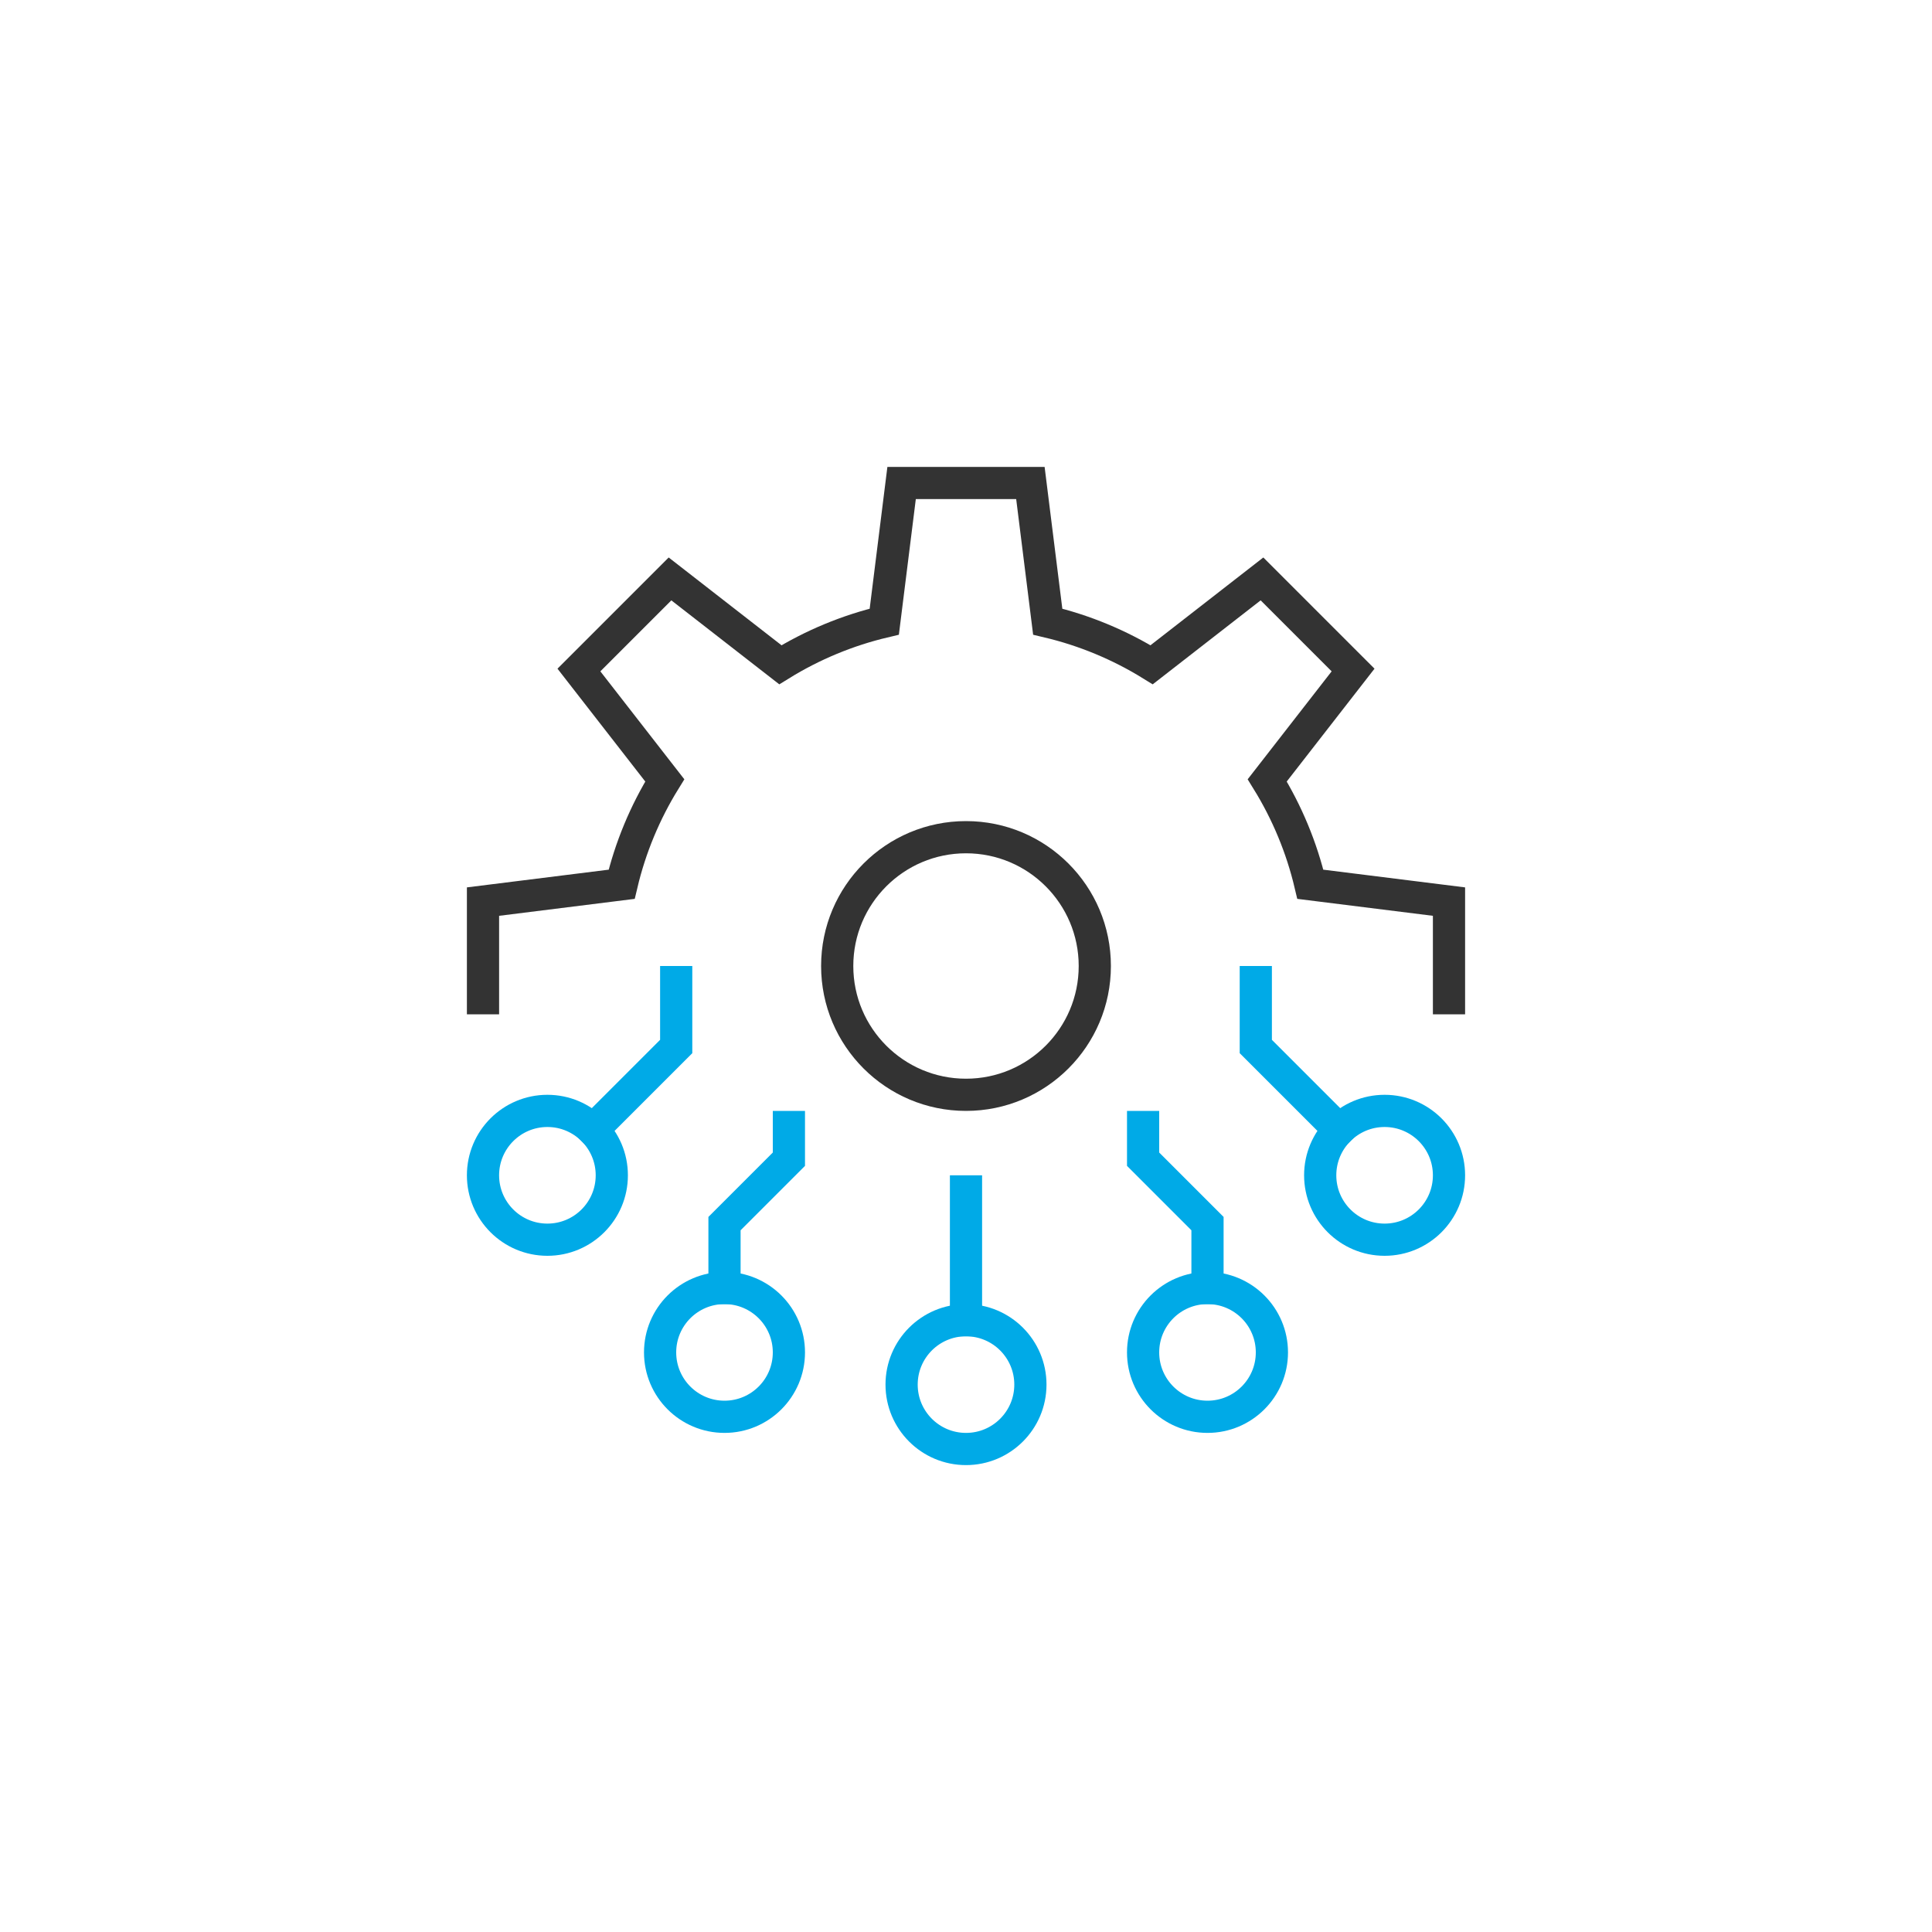
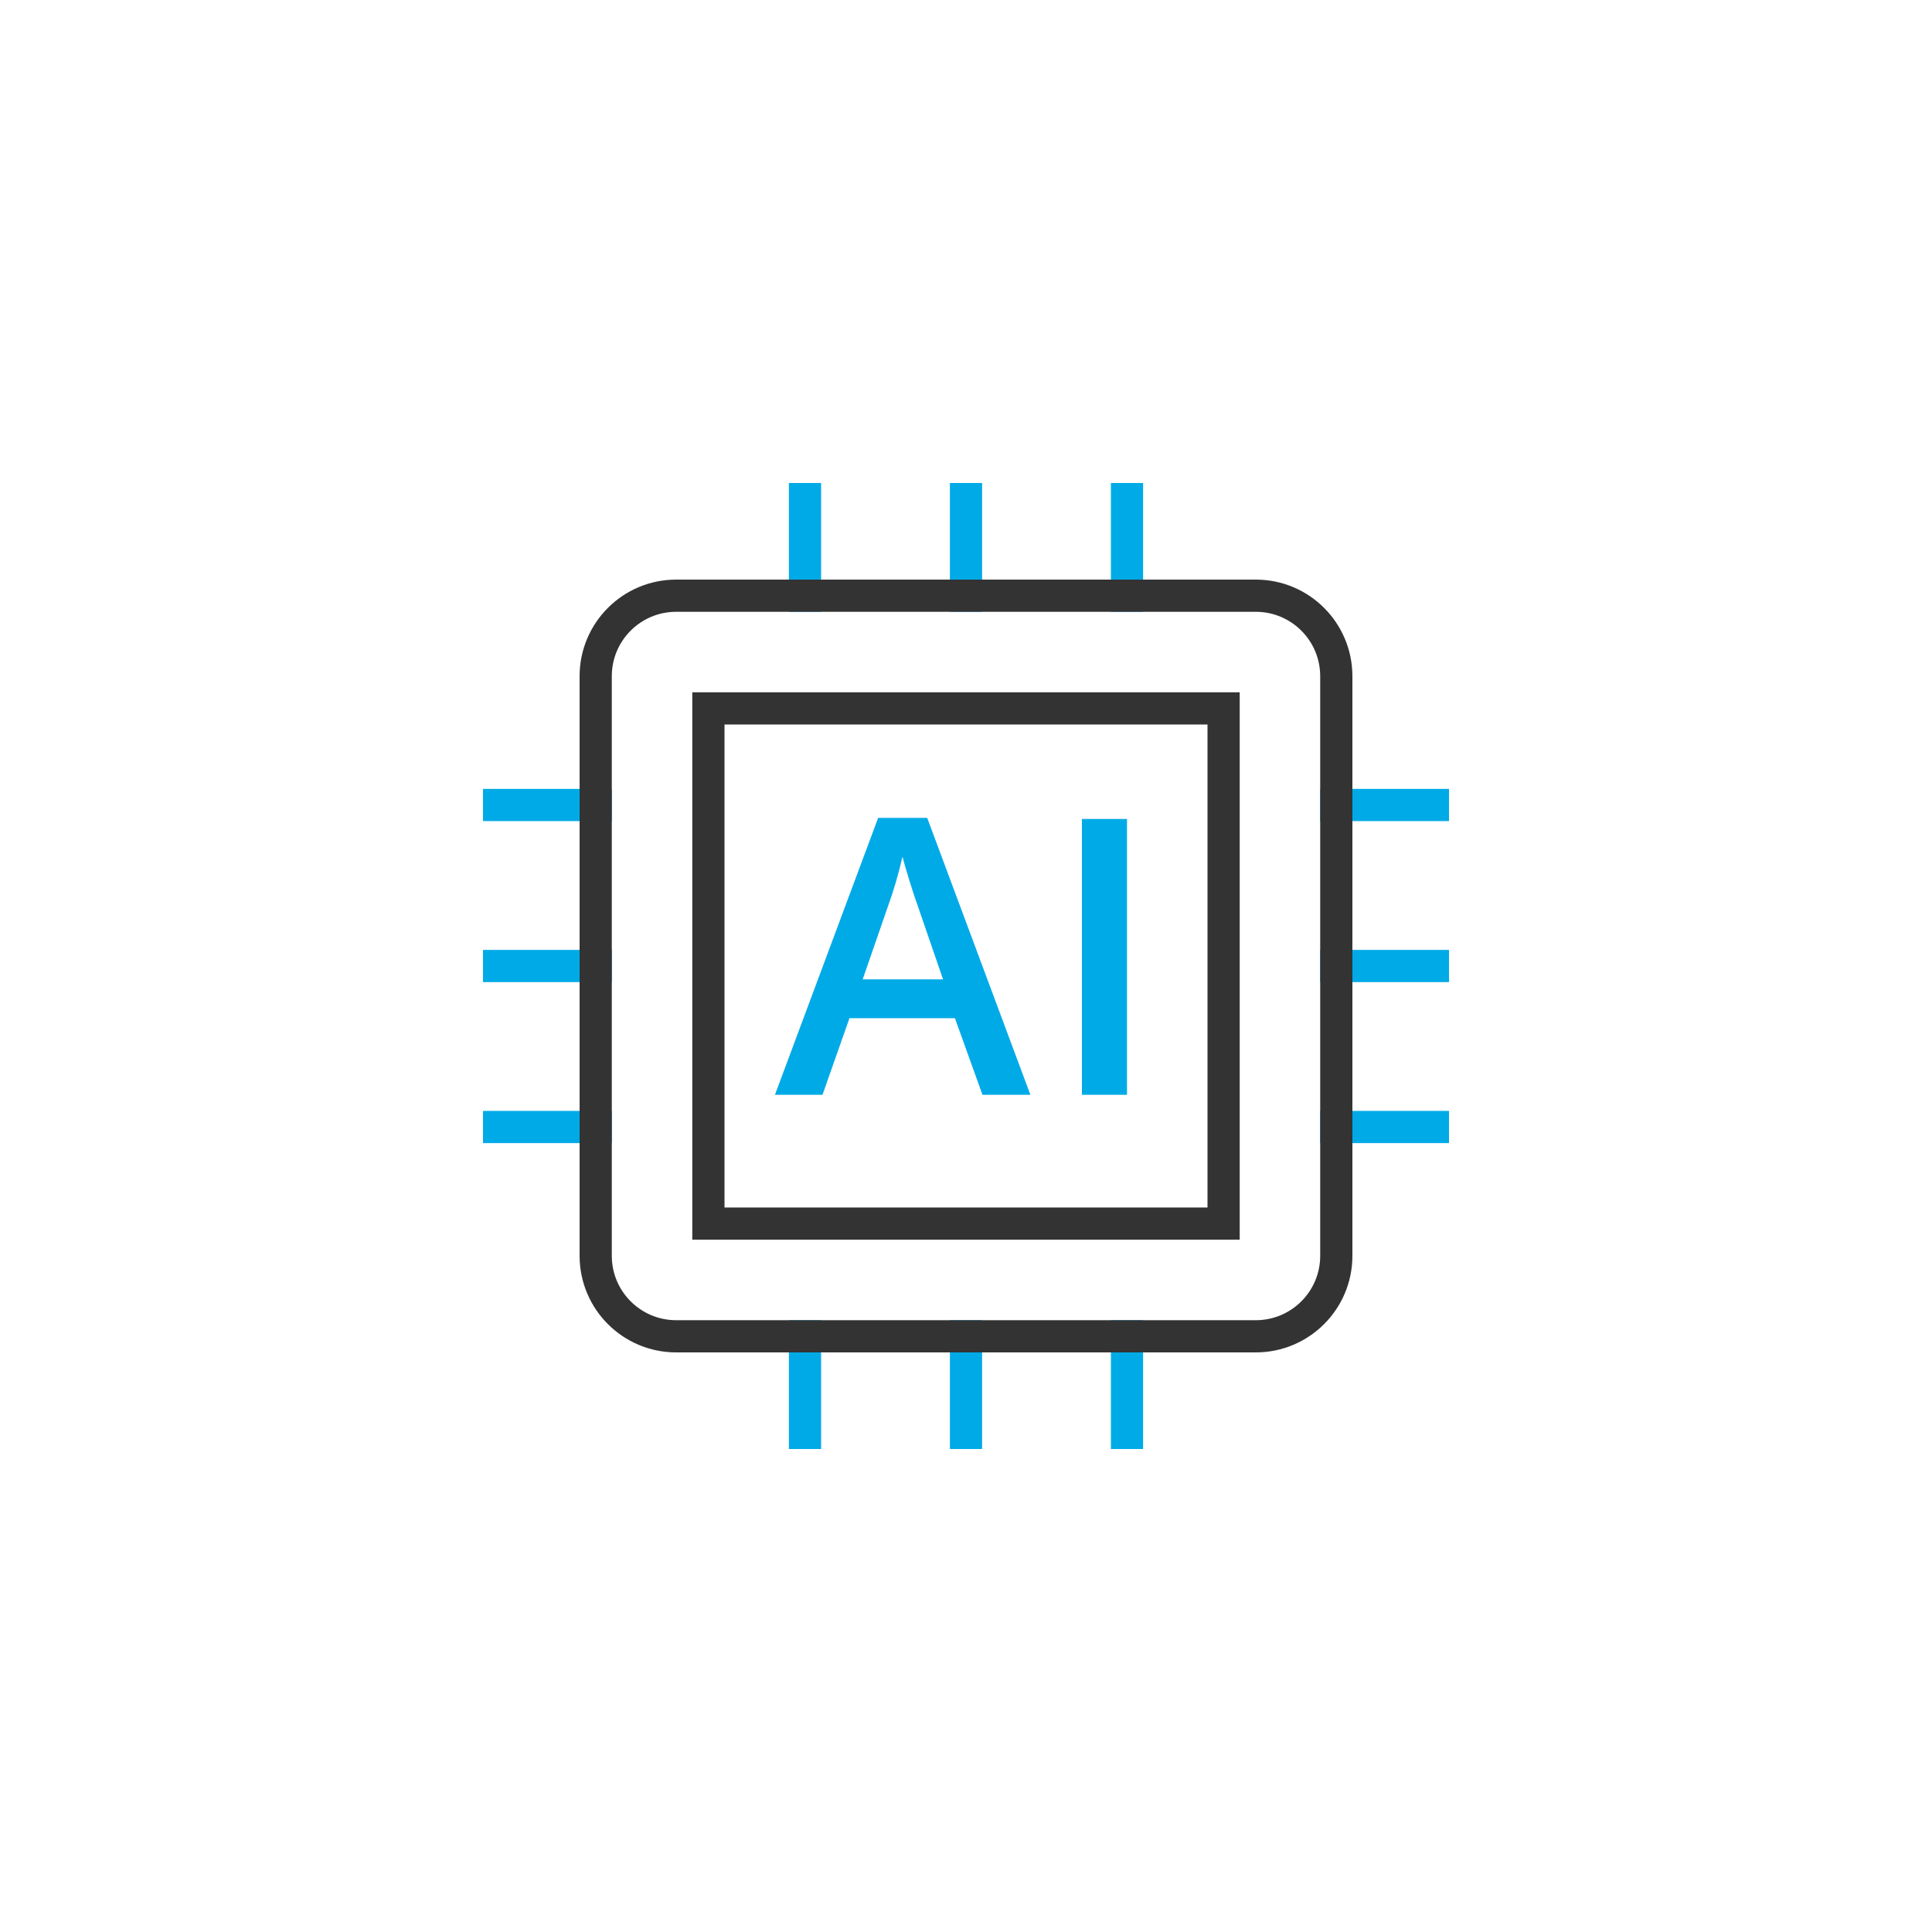
- <svg xmlns="http://www.w3.org/2000/svg" width="120px" height="120px" viewBox="0 0 120 120" version="1.1">
-   <g id="首页" stroke="none" stroke-width="1" fill="none" fill-rule="evenodd" stroke-linecap="square">
-     <g id="切图" transform="translate(-780, -76)" stroke-width="2">
-       <g id="编组-2" transform="translate(384, 76)">
-         <g id="编组-48" transform="translate(396, 0)">
-           <g id="api" transform="translate(30, 30)">
-             <line x1="30" y1="52" x2="30" y2="44" id="路径" stroke="#00AAE7" />
-             <polyline id="路径" stroke="#00AAE7" points="48 31 48 35 53.172 40.172" />
-             <circle id="椭圆形" stroke="#00AAE7" cx="56" cy="43" r="4" />
-             <polyline id="路径" stroke="#00AAE7" points="12 31 12 35 6.828 40.172" />
-             <circle id="椭圆形" stroke="#00AAE7" cx="4" cy="43" r="4" />
-             <polyline id="路径" stroke="#00AAE7" points="15 50 15 46 19 42 19 40" />
-             <circle id="椭圆形" stroke="#00AAE7" cx="15" cy="54" r="4" />
-             <polyline id="路径" stroke="#00AAE7" points="45 50 45 46 41 42 41 40" />
-             <circle id="椭圆形" stroke="#00AAE7" cx="45" cy="54" r="4" />
-             <circle id="椭圆形" stroke="#00AAE7" cx="30" cy="56" r="4" />
-             <circle id="椭圆形" stroke="#333333" cx="30" cy="30" r="8" />
-             <path d="M60,32 L60,26 L51.388,24.924 C50.848,22.643 49.943,20.464 48.71,18.47 L54.042,11.616 L48.384,5.958 L41.53,11.29 C39.536,10.057 37.357,9.152 35.076,8.612 L34,0 L26,0 L24.924,8.612 C22.643,9.152 20.464,10.057 18.47,11.29 L11.616,5.958 L5.958,11.616 L11.29,18.47 C10.057,20.464 9.152,22.643 8.612,24.924 L0,26 L0,32" id="路径" stroke="#333333" />
-           </g>
-         </g>
-       </g>
-     </g>
+ <svg xmlns="http://www.w3.org/2000/svg" width="120" height="120" viewBox="0 0 120 120">
+   <g fill="none" fill-rule="evenodd" transform="translate(31 31)">
+     <line x1="19" x2="19" y1="6" stroke="#00AAE7" stroke-linecap="square" stroke-width="2" />
+     <line x1="39" x2="39" y1="6" stroke="#00AAE7" stroke-linecap="square" stroke-width="2" />
+     <line x1="29" x2="29" y1="6" stroke="#00AAE7" stroke-linecap="square" stroke-width="2" />
+     <line x1="6" y1="39" y2="39" stroke="#00AAE7" stroke-linecap="square" stroke-width="2" />
+     <line x1="6" y1="19" y2="19" stroke="#00AAE7" stroke-linecap="square" stroke-width="2" />
+     <line x1="6" y1="29" y2="29" stroke="#00AAE7" stroke-linecap="square" stroke-width="2" />
+     <line x1="58" x2="52" y1="39" y2="39" stroke="#00AAE7" stroke-linecap="square" stroke-width="2" />
+     <line x1="58" x2="52" y1="19" y2="19" stroke="#00AAE7" stroke-linecap="square" stroke-width="2" />
+     <line x1="58" x2="52" y1="29" y2="29" stroke="#00AAE7" stroke-linecap="square" stroke-width="2" />
+     <line x1="19" x2="19" y1="58" y2="52" stroke="#00AAE7" stroke-linecap="square" stroke-width="2" />
+     <line x1="39" x2="39" y1="58" y2="52" stroke="#00AAE7" stroke-linecap="square" stroke-width="2" />
+     <line x1="29" x2="29" y1="58" y2="52" stroke="#00AAE7" stroke-linecap="square" stroke-width="2" />
+     <rect width="46" height="46" x="6" y="6" stroke="#333" stroke-linecap="square" stroke-width="2" rx="5" />
+     <rect width="32" height="32" x="13" y="13" stroke="#333" stroke-linecap="square" stroke-width="2" />
+     <path fill="#00AAE7" fill-rule="nonzero" d="M30.023,37 L28.312,32.242 L21.762,32.242 L20.086,37 L17.133,37 L23.543,19.8 L26.59,19.8 L33,37 L30.023,37 Z M27.574,29.828 L25.969,25.164 C25.852,24.852 25.69,24.36 25.482,23.688 C25.274,23.016 25.132,22.524 25.055,22.211 C24.812,23.28 24.503,24.333 24.129,25.363 L22.582,29.828 L27.574,29.828 Z" />
+     <polygon fill="#00AAE7" fill-rule="nonzero" points="36.2 37 36.2 19.867 39 19.867 39 37" />
  </g>
</svg>
